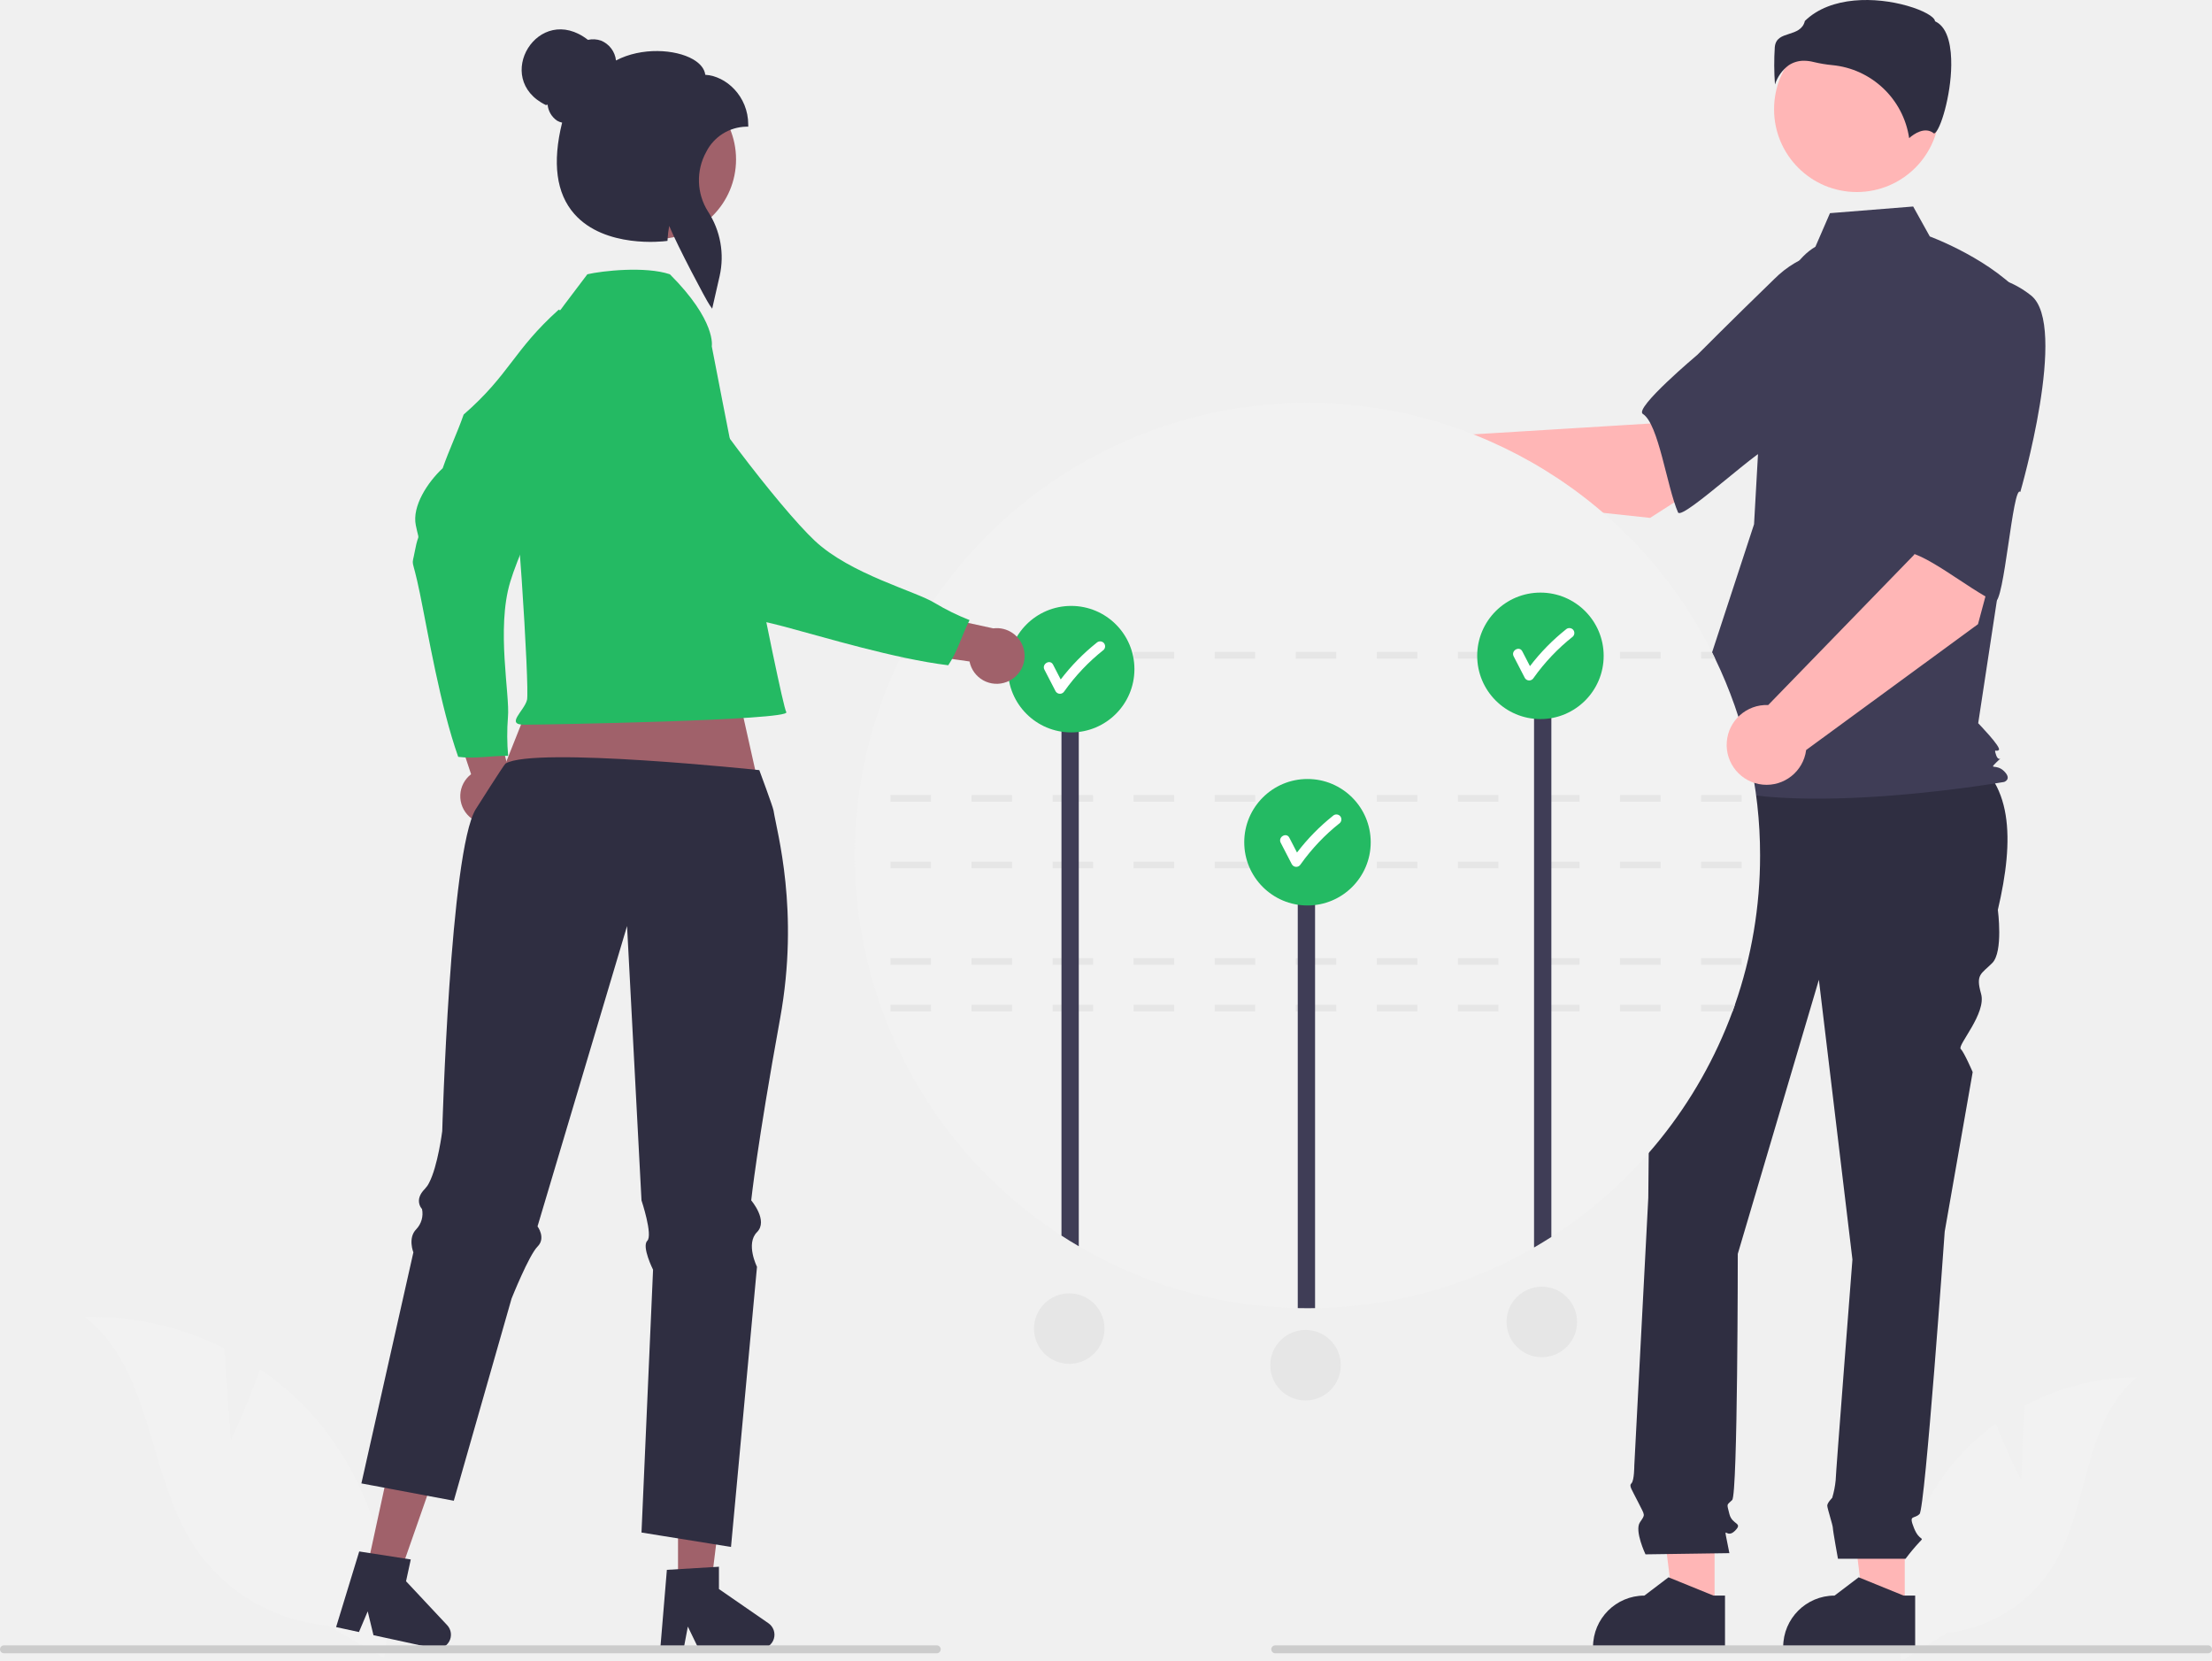
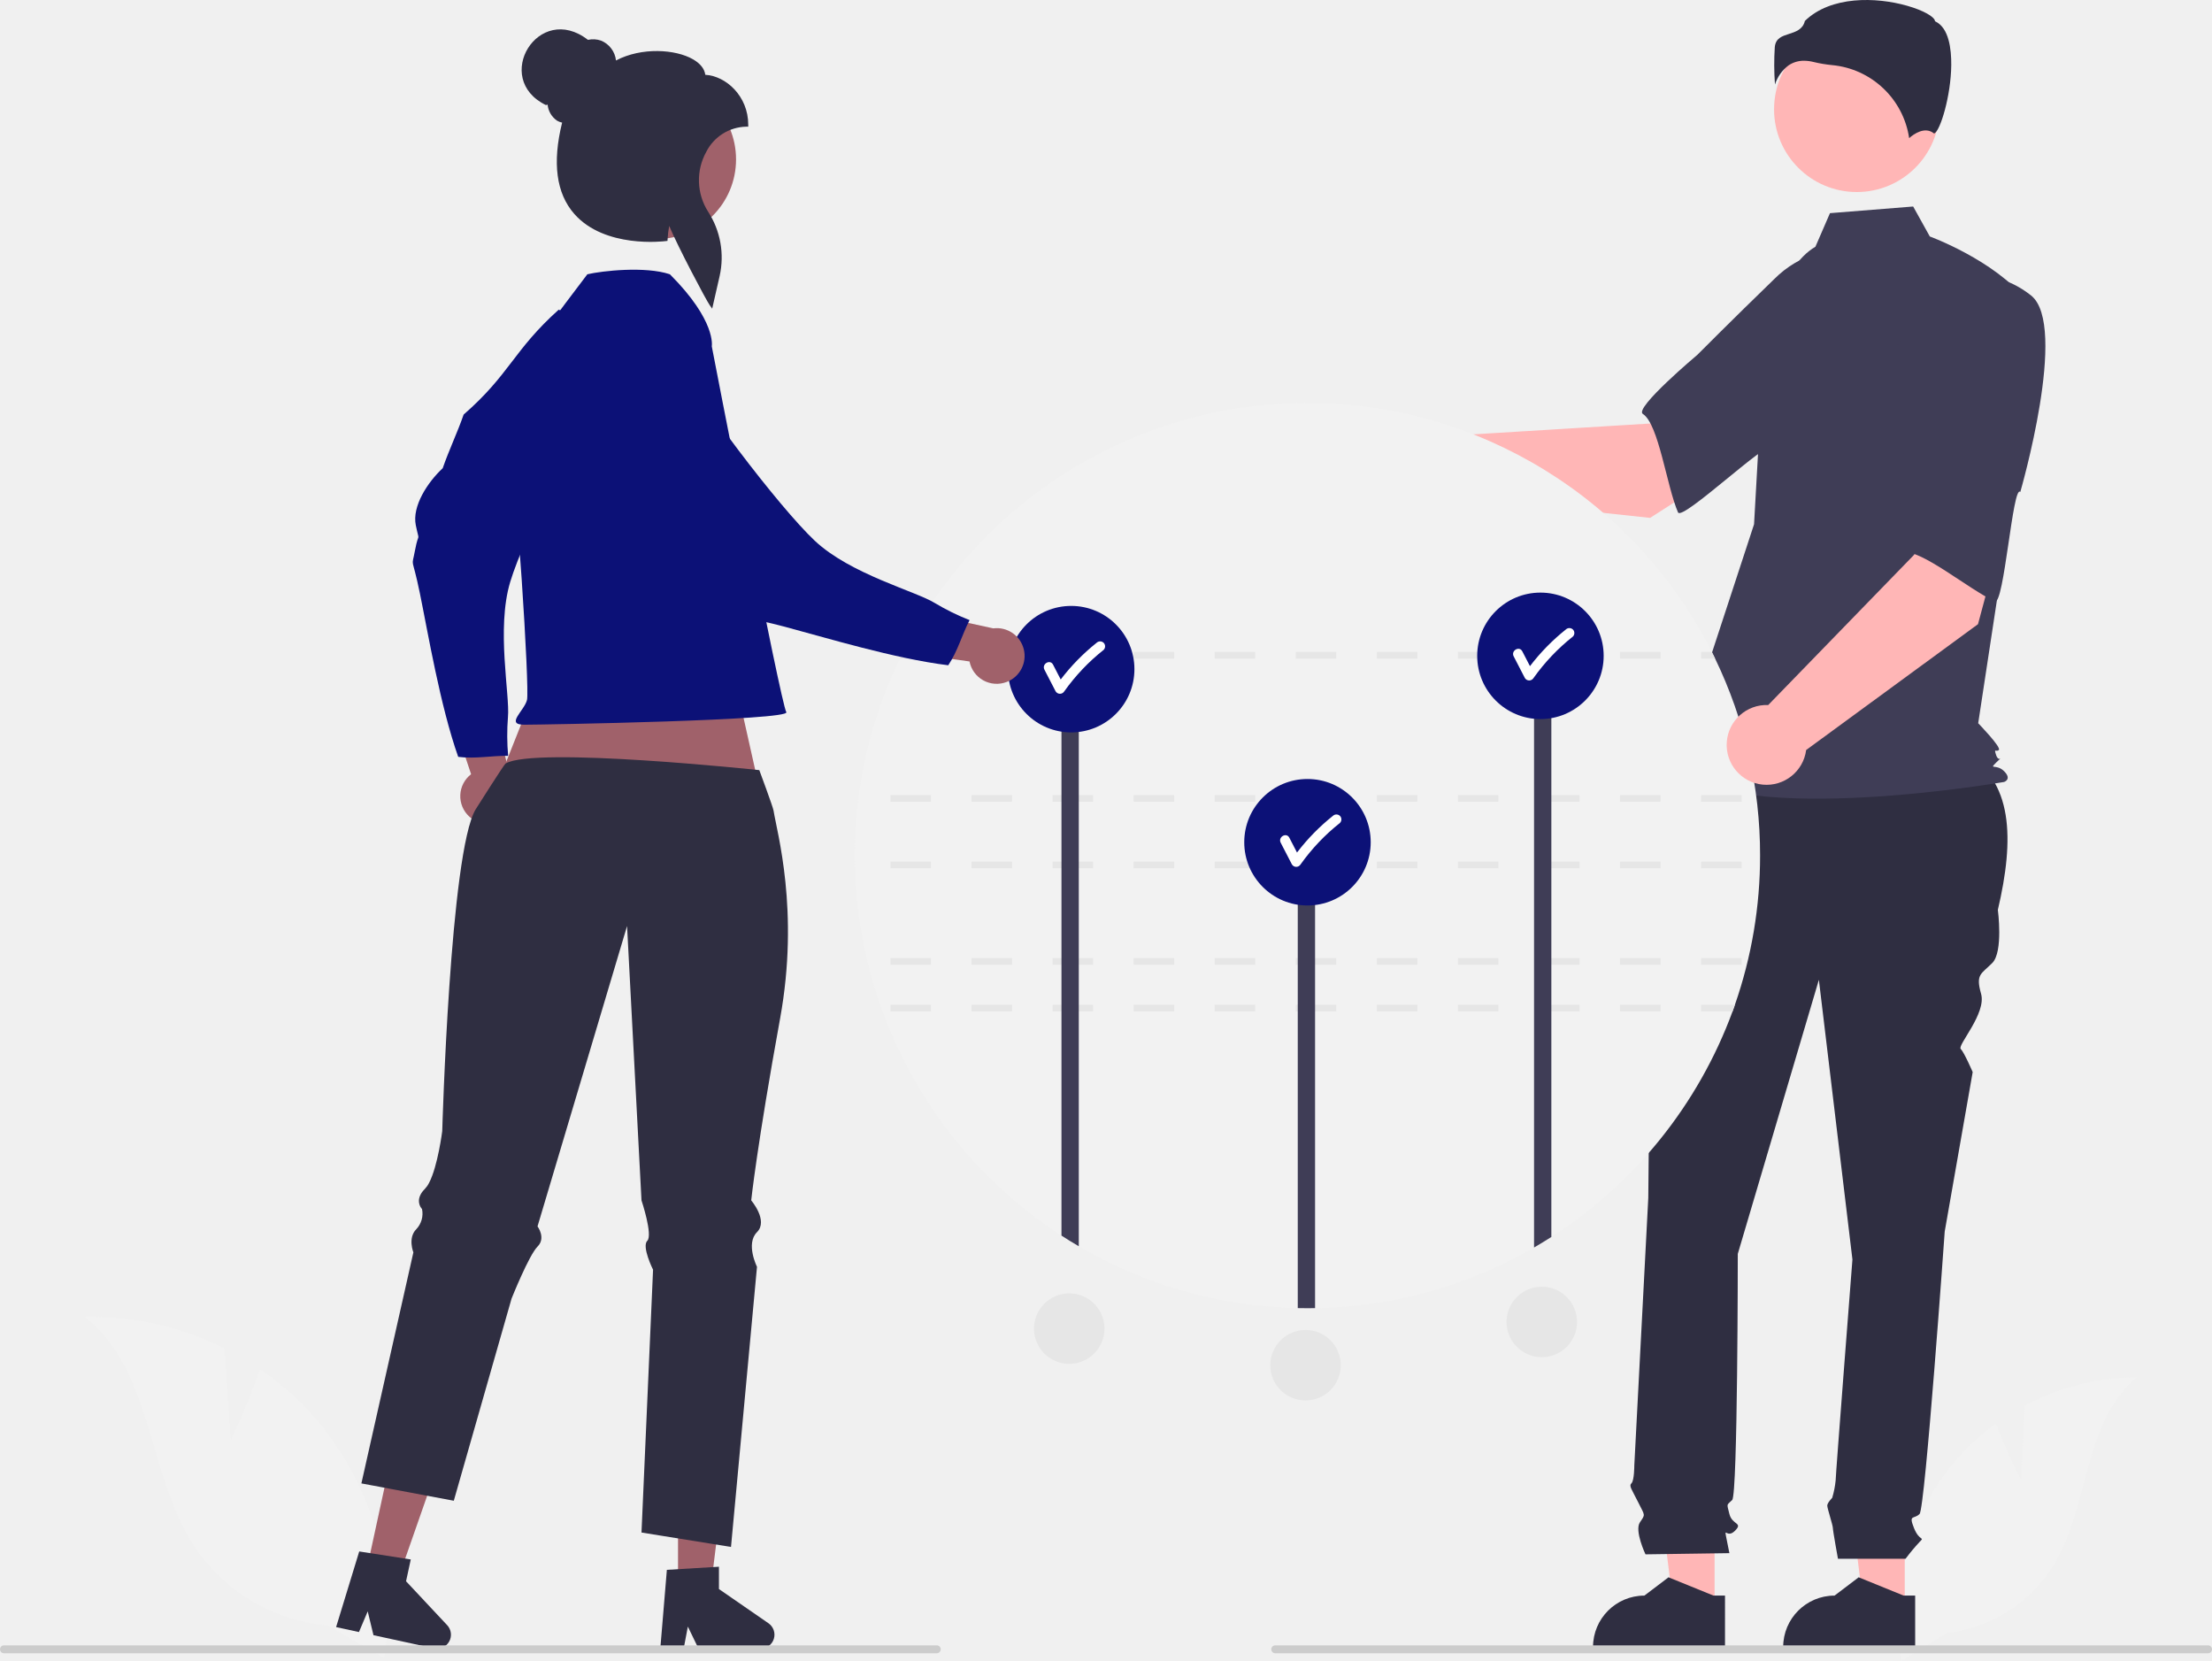
<svg xmlns="http://www.w3.org/2000/svg" width="664.67" height="498.947" viewBox="0 0 664.67 498.947" role="img" artist="Katerina Limpitsouni" source="https://undraw.co/">
  <path d="M875.004,645.309l.998-22.434a72.455,72.455,0,0,1,33.796-8.555c-16.231,13.27-14.203,38.851-25.208,56.697a43.582,43.582,0,0,1-31.959,20.14l-13.583,8.316a73.03,73.03,0,0,1,15.393-59.179,70.542,70.542,0,0,1,12.964-12.046C870.658,636.826,875.004,645.309,875.004,645.309Z" transform="translate(-267.665 -200.5267)" fill="#f2f2f2" />
  <path d="M408.677,445.865a8.311,8.311,0,0,1,.543-12.733l-9.306-28.031,14.822,3.982,6.564,26.008a8.356,8.356,0,0,1-12.624,10.773Z" transform="translate(-267.665 -200.5267)" fill="#a0616a" />
-   <path d="M435.541,293.569c2.459,1.41,17.011-2.084,19.853-1.09-1.569,9.572,6.952,5.98-2.301,18.55S425.205,361.287,420.972,375.373s-.043,33.936-.677,40.612a69.277,69.277,0,0,0,.057,11.62c-4.999-.063-9.926.974-15.003.312-5.414-15.321-9.055-37.128-11.527-49.18s-2.562-6.955-1.429-12.982,1.408-1.647.217-7.413,3.626-13.009,8.076-17.139c1.919-5.519,4.399-10.665,6.298-16.127C420.906,312.931,421.821,305.916,435.541,293.569Z" transform="translate(-267.665 -200.5267)" fill="#24BA63" />
+   <path d="M435.541,293.569c2.459,1.41,17.011-2.084,19.853-1.09-1.569,9.572,6.952,5.98-2.301,18.55S425.205,361.287,420.972,375.373s-.043,33.936-.677,40.612a69.277,69.277,0,0,0,.057,11.62c-4.999-.063-9.926.974-15.003.312-5.414-15.321-9.055-37.128-11.527-49.18s-2.562-6.955-1.429-12.982,1.408-1.647.217-7.413,3.626-13.009,8.076-17.139c1.919-5.519,4.399-10.665,6.298-16.127C420.906,312.931,421.821,305.916,435.541,293.569Z" transform="translate(-267.665 -200.5267)" fill="#0C1177" />
  <polygon points="572.34 483.401 560.041 483.401 554.19 435.961 572.343 435.961 572.34 483.401" fill="#ffb6b6" />
  <path d="M843.142,695.85l-39.658-.001v-.502a15.437,15.437,0,0,1,15.436-15.436h.001l7.244-5.496,13.516,5.497,3.462 0Z" transform="translate(-267.665 -200.5267)" fill="#2f2e41" />
  <polygon points="515.2 483.401 502.901 483.401 497.05 435.961 515.202 435.961 515.2 483.401" fill="#ffb6b6" />
  <path d="M786.002,695.85l-39.658-.001v-.502a15.437,15.437,0,0,1,15.436-15.436h.001l7.244-5.496,13.516,5.497,3.462 0Z" transform="translate(-267.665 -200.5267)" fill="#2f2e41" />
  <path d="M777.541,424.569l80,2c15.194,8.252,15.424,26.114,10.446,47.32,0,0,1.681,12.604-1.681,15.966s-5.042,3.361-3.361,9.243-7.199,15.489-6.12,16.568,3.599,6.961,3.599,6.961l-8.403,47.897s-5.882,83.19-7.563,84.87-3.361,0-1.681,4.201,3.361,2.521,1.681,4.201a61.888,61.888,0,0,0-4.201,5.042h-20.316s-1.532-8.403-1.532-9.243-1.681-5.882-1.681-6.722,1.485-2.326,1.485-2.326a27.645,27.645,0,0,0,1.035-5.237c0-1.681,5.042-66.384,5.042-66.384L814.208,494.897l-24.369,82.349s0,72.266-1.681,73.946-1.681.84-.84,4.201,4.201,2.521,1.681,5.042-3.361-1.681-2.521,2.521l.84,4.201-25.209.361s-3.361-7.083-1.681-9.604,1.58-1.833-.471-5.958-2.891-4.966-2.05-5.806.84-5.31.84-5.31l4.201-80.401s.84-84.87.84-87.391a8.382,8.382,0,0,0-.698-3.78v-3.422l3.219-12.125Z" transform="translate(-267.665 -200.5267)" fill="#2f2e41" />
  <circle cx="557.934" cy="32.839" r="24.856" fill="#ffb6b6" />
  <path d="M813.17,274.65c-5.355,3.184-8.558,9.033-10.397,14.985a142.008,142.008,0,0,0-6.102,33.929l-1.942,34.475-24.055,73.408c20.847,17.64,99.209,4.009,99.209,4.009s2.405-.802,0-3.207-4.747-.274-2.342-2.68.747.274-.055-2.131,0-.802.802-1.604-6.207-8.018-6.207-8.018l6.415-42.137,8.018-84.993c-9.622-12.027-28.973-19.117-28.973-19.117l-5-9-25,2Z" transform="translate(-267.665 -200.5267)" fill="#3f3d56" />
  <path d="M809.761,218.778a11.746,11.746,0,0,1,2.85.374,40.565,40.565,0,0,0,5.579.936,25.852,25.852,0,0,1,23.148,21.928c1.444-1.259,4.731-3.576,7.425-1.423h0c.041.034.065.052.16.007,1.789-.849,4.965-11.295,5.061-20.493.051-4.882-.718-11.116-4.666-13.09l-.208-.104-.055-.226c-.264-1.098-3.211-2.973-8.333-4.432-9.309-2.651-22.91-3.035-30.724,4.566-.591,2.562-2.789,3.265-4.732,3.886-2.152.688-4.01,1.282-4.303,3.921a80.91,80.91,0,0,0,.053,11.279,11.519,11.519,0,0,1,4.092-5.749A8.111,8.111,0,0,1,809.761,218.778Z" transform="translate(-267.665 -200.5267)" fill="#2f2e41" />
  <path d="M763.496,356.121l40.603-26.003-20.451-27.185-20.194,24.84-62.919,3.859a11.991,11.991,0,1,0-.671,17.671Z" transform="translate(-267.665 -200.5267)" fill="#ffb6b6" />
  <path d="M841.784,293.822c2.357,14.262-42.146,41.495-42.146,41.495-.001-3.347-26.562,21.924-27.761,19.147-3.407-7.89-5.803-26.579-10.564-29.57-2.723-1.711,16.399-17.781,16.399-17.781s10.01-10.084,23.145-22.803a30.644,30.644,0,0,1,28.382-8.296S839.428,279.56,841.784,293.822Z" transform="translate(-267.665 -200.5267)" fill="#3f3d56" />
  <path d="M796.541,457.569a135.772,135.772,0,0,1-7.56,44.83c-.23.67-.47,1.33-.71,2a136.481,136.481,0,0,1-54.45,67.76c-1.71,1.1-3.44,2.15-5.2,3.17a135.219,135.219,0,0,1-65.8,18.22c-.76.01-1.52.02-2.28.02-.98,0-1.95-.01-2.92-.03a135.362,135.362,0,0,1-65.8-18.58q-2.64-1.545-5.2-3.21a136.127,136.127,0,0,1-48.57-173.35c.32-.67.65-1.33.99-2a136.054,136.054,0,0,1,243,0c.34.67.67,1.33.99,2A135.416,135.416,0,0,1,796.541,457.569Z" transform="translate(-267.665 -200.5267)" fill="#f2f2f2" style="isolation:isolate" />
  <path d="M754.461,502.399v2h12.18v-2Zm-24.36,0v2h12.18v-2Zm-24.36,0v2h12.18v-2Zm-24.36,0v2h12.18v-2Zm-24.36,0v2h12.18v-2Zm-24.36,0v2h12.18v-2Zm-24.36,0v2h12.18v-2Zm-24.35,0v2h12.17v-2Zm-24.36,0v2h12.18v-2Zm-24.36,0v2h12.18v-2Zm253.75,0h-10.16v2h9.45Z" transform="translate(-267.665 -200.5267)" fill="#e6e6e6" />
  <path d="M778.821,488.399v2h12.18v-2Zm-24.36,0v2h12.18v-2Zm-24.36,0v2h12.18v-2Zm-24.36,0v2h12.18v-2Zm-24.36,0v2h12.18v-2Zm-24.36,0v2h12.18v-2Zm-24.36,0v2h12.18v-2Zm-24.36,0v2h12.18v-2Zm-24.35,0v2h12.17v-2Zm-24.36,0v2h12.18v-2Zm-24.36,0v2h12.18v-2Z" transform="translate(-267.665 -200.5267)" fill="#e6e6e6" />
  <path d="M778.821,459.399v2h12.18v-2Zm-24.36,0v2h12.18v-2Zm-24.36,0v2h12.18v-2Zm-24.36,0v2h12.18v-2Zm-24.36,0v2h12.18v-2Zm-24.36,0v2h12.18v-2Zm-24.36,0v2h12.18v-2Zm-24.36,0v2h12.18v-2Zm-24.35,0v2h12.17v-2Zm-24.36,0v2h12.18v-2Zm-24.36,0v2h12.18v-2Z" transform="translate(-267.665 -200.5267)" fill="#e6e6e6" />
  <path d="M778.821,439.399v2h12.18v-2Zm-24.36,0v2h12.18v-2Zm-24.36,0v2h12.18v-2Zm-24.36,0v2h12.18v-2Zm-24.36,0v2h12.18v-2Zm-24.36,0v2h12.18v-2Zm-24.36,0v2h12.18v-2Zm-24.36,0v2h12.18v-2Zm-24.35,0v2h12.17v-2Zm-24.36,0v2h12.18v-2Zm-24.36,0v2h12.18v-2Z" transform="translate(-267.665 -200.5267)" fill="#e6e6e6" />
  <path d="M782.041,396.399h-3.22v2h4.21C782.711,397.729,782.381,397.069,782.041,396.399Zm-27.58,0v2h12.18v-2Zm-24.36,0v2h12.18v-2Zm-24.36,0v2h12.18v-2Zm-24.36,0v2h12.18v-2Zm-24.36,0v2h12.18v-2Zm-24.36,0v2h12.18v-2Zm-24.36,0v2h12.18v-2Zm-24.35,0v2h12.17v-2Zm-24.36,0v2h12.18v-2Zm-20.55,0c-.34.67-.67,1.33-.99,2h9.36v-2Z" transform="translate(-267.665 -200.5267)" fill="#e6e6e6" />
  <path d="M733.821,403.139v169.02c-1.71,1.1-3.44,2.15-5.2,3.17v-172.19Z" transform="translate(-267.665 -200.5267)" fill="#3f3d56" />
  <path d="M662.821,459.139v134.41c-.76.01-1.52.02-2.28.02-.98,0-1.95-.01-2.92-.03v-134.4Z" transform="translate(-267.665 -200.5267)" fill="#3f3d56" />
  <path d="M591.821,403.139v171.82q-2.64-1.545-5.2-3.21v-168.61Z" transform="translate(-267.665 -200.5267)" fill="#3f3d56" />
  <path d="M337.019,633.188,335.035,605.599a89.244,89.244,0,0,0-41.899-9.396c20.432,15.793,18.795,47.358,32.945,68.96A53.681,53.681,0,0,0,366.109,688.884L383.113,698.667a89.952,89.952,0,0,0-20.944-72.346,86.888,86.888,0,0,0-16.368-14.395C342.084,622.597,337.019,633.188,337.019,633.188Z" transform="translate(-267.665 -200.5267)" fill="#f2f2f2" />
-   <circle cx="462.876" cy="197.043" r="19" fill="#24BA63" />
+   <circle cx="462.876" cy="197.043" r="19" fill="#0C1177" />
  <path d="M740.295,389.651a1.537,1.537,0,0,0-2.121,0,62.934,62.934,0,0,0-10.782,11.013q-1.152-2.23-2.305-4.459c-.887-1.716-3.476-.2-2.59,1.514q1.685,3.261,3.371,6.522a1.518,1.518,0,0,0,2.59,0,60.749,60.749,0,0,1,11.837-12.469A1.509,1.509,0,0,0,740.295,389.651Z" transform="translate(-267.665 -200.5267)" fill="#fff" />
-   <circle cx="392.876" cy="253.043" r="19" fill="#24BA63" />
+   <circle cx="392.876" cy="253.043" r="19" fill="#0C1177" />
  <path d="M670.295,445.651a1.537,1.537,0,0,0-2.121,0,62.934,62.934,0,0,0-10.782,11.013q-1.152-2.23-2.305-4.459c-.887-1.716-3.476-.2-2.59,1.514q1.685,3.261,3.371,6.522a1.518,1.518,0,0,0,2.59,0,60.749,60.749,0,0,1,11.837-12.469A1.509,1.509,0,0,0,670.295,445.651Z" transform="translate(-267.665 -200.5267)" fill="#fff" />
-   <circle cx="321.876" cy="201.043" r="19" fill="#24BA63" />
+   <circle cx="321.876" cy="201.043" r="19" fill="#0C1177" />
  <path d="M599.295,393.651a1.537,1.537,0,0,0-2.121,0,62.934,62.934,0,0,0-10.782,11.013q-1.152-2.23-2.305-4.459c-.887-1.716-3.476-.2-2.59,1.514q1.685,3.261,3.371,6.522a1.518,1.518,0,0,0,2.59,0,60.749,60.749,0,0,1,11.837-12.469A1.509,1.509,0,0,0,599.295,393.651Z" transform="translate(-267.665 -200.5267)" fill="#fff" />
  <path d="M862.019,388.058l12.508-46.565L841.102,335.165l1.797,31.962-43.918,45.221a11.991,11.991,0,1,0,11.403,13.516Z" transform="translate(-267.665 -200.5267)" fill="#ffb6b6" />
  <path d="M877.947,289.283c11.346,8.957-3.217,59.057-3.217,59.057-2.255-2.474-4.875,34.094-7.63,32.849-7.832-3.539-22.188-15.742-27.722-14.747-3.165.569.151-24.188.151-24.188s.61-14.195,1.756-32.444a30.644,30.644,0,0,1,15.397-25.245S866.601,280.326,877.947,289.283Z" transform="translate(-267.665 -200.5267)" fill="#3f3d56" />
  <polygon points="218.409 193.301 232.16 254.667 144.042 249.186 168.004 188.918 218.409 193.301" fill="#a0616a" />
  <polygon points="203.736 476.529 213.634 476.528 218.343 438.349 203.734 438.349 203.736 476.529" fill="#a0616a" />
  <path d="M468.049,672.173l15.647-.934v6.704l14.876,10.274a4.188,4.188,0,0,1-2.38,7.634h-18.629l-3.211-6.631-1.254,6.631h-7.024Z" transform="translate(-267.665 -200.5267)" fill="#2f2e41" />
  <polygon points="110.182 471.604 119.856 473.702 132.552 437.389 118.275 434.292 110.182 471.604" fill="#a0616a" />
  <path d="M375.607,666.648l15.49,2.405-1.421,6.552,12.36,13.194a4.188,4.188,0,0,1-3.944,6.956l-18.205-3.949-1.732-7.161-2.631,6.215-6.864-1.489Z" transform="translate(-267.665 -200.5267)" fill="#2f2e41" />
  <path d="M502.075,506.509c-6.947,38.178-8.683,54.662-8.683,54.662s5.21,6.074,1.737,9.547,0,10.411,0,10.411l-7.81,84.167-6.287-1.019-15.145-2.435-5.462-.883,3.473-78.956s-3.473-6.947-1.737-8.683c1.737-1.737-1.737-12.147-1.737-12.147l-4.337-82.43L429.182,568.982s2.61,3.473,0,6.074c-2.6,2.6-7.801,15.621-7.801,15.621l-15.999,55.982-1.358,4.754-8.344-1.562-9.081-1.708-1.669-.31-2.969-.563-1.911-.359-.65-.116-3.143-.592.951-4.22.495-2.222L391.237,579.644l.31-1.387.33-1.465s-1.737-4.337.863-6.947a6.78,6.78,0,0,0,1.737-6.074,2.369,2.369,0,0,1-.233-.291,3.602,3.602,0,0,1-.621-1.417c-.233-1.087-.029-2.61,1.727-4.366a7.408,7.408,0,0,0,1.232-1.766c2.639-4.997,3.968-15.582,3.968-15.582s2.348-83.837,10.032-96.644c.408-.669,8.565-13.521,8.992-13.783,8.674-5.2,76.25,1.983,76.25,1.983s4.093,10.996,4.277,12.14C501.102,450.479,507.964,474.123,502.075,506.509Z" transform="translate(-267.665 -200.5267)" fill="#2f2e41" />
-   <path d="M481.541,304.569s1.462-7.59-12.588-21.641c-7.439-2.48-20.327-1.034-24.795,0-20.663,27.275-16.963,22.462-22.342,37.701-1.395,3.952-2.092,7.748-1.472,10.848,2.48,12.398,6.505,76.037,5.678,79.343s-6.612,7.439-.827,7.439,80.395-1.306,78.742-3.786S481.541,304.569,481.541,304.569Z" transform="translate(-267.665 -200.5267)" fill="#24BA63" />
+   <path d="M481.541,304.569s1.462-7.59-12.588-21.641c-7.439-2.48-20.327-1.034-24.795,0-20.663,27.275-16.963,22.462-22.342,37.701-1.395,3.952-2.092,7.748-1.472,10.848,2.48,12.398,6.505,76.037,5.678,79.343s-6.612,7.439-.827,7.439,80.395-1.306,78.742-3.786S481.541,304.569,481.541,304.569Z" transform="translate(-267.665 -200.5267)" fill="#0C1177" />
  <path d="M570.151,405.415a8.311,8.311,0,0,1-11.158-6.157L529.752,395.104,539.919,383.607l26.209,5.707a8.356,8.356,0,0,1,4.023,16.101Z" transform="translate(-267.665 -200.5267)" fill="#a0616a" />
-   <path d="M446.438,299.684c2.358-1.574,5.036-2.313,7.191-4.415,7.871,5.668,8.45-3.561,15.583,10.322s32.576,47.354,43.302,57.418,30.365,15.154,36.059,18.695a69.275,69.275,0,0,0,10.429,5.124c-2.283,4.448-3.549,9.321-6.404,13.572-16.129-1.976-37.275-8.43-49.167-11.585s-7.369-.804-12.259-4.503-.848-1.995-6.54-3.496-10.033-9.041-11.748-14.865c-4.087-4.176-7.59-8.689-11.633-12.822C456.578,335.256,451.38,317.467,446.438,299.684Z" transform="translate(-267.665 -200.5267)" fill="#24BA63" />
+   <path d="M446.438,299.684c2.358-1.574,5.036-2.313,7.191-4.415,7.871,5.668,8.45-3.561,15.583,10.322s32.576,47.354,43.302,57.418,30.365,15.154,36.059,18.695a69.275,69.275,0,0,0,10.429,5.124c-2.283,4.448-3.549,9.321-6.404,13.572-16.129-1.976-37.275-8.43-49.167-11.585s-7.369-.804-12.259-4.503-.848-1.995-6.54-3.496-10.033-9.041-11.748-14.865c-4.087-4.176-7.59-8.689-11.633-12.822C456.578,335.256,451.38,317.467,446.438,299.684Z" transform="translate(-267.665 -200.5267)" fill="#0C1177" />
  <circle cx="197.237" cy="47.891" r="23.933" fill="#a0616a" />
  <path d="M480.892,292.165c-1.135-1.62-9.616-17.683-12.137-23.758a27.779,27.779,0,0,0-.49,3.987l-.025.499-.495.064c-.745.095-18.347,2.232-27.508-8.156-5.427-6.153-6.658-15.382-3.663-27.436a4.778,4.778,0,0,1-1.542-.594,6.623,6.623,0,0,1-2.823-4.811l-.507.136c-16.297-7.93-2.257-31.129,12.629-19.595a7.192,7.192,0,0,1,3.93.226,7.292,7.292,0,0,1,4.501,5.966c7.691-4.045,17.87-3.387,23.135-.352,2.204,1.271,3.47,2.872,3.695,4.658,6.218.347,12.906,6.404,12.906,14.986v.598h-.598a13.795,13.795,0,0,0-12.019,7.571,17.579,17.579,0,0,0,.54,17.937,25.291,25.291,0,0,1,3.49,19.337l-2.246,9.84Z" transform="translate(-267.665 -200.5267)" fill="#2f2e41" />
  <path d="M550.335,696.048a1.186,1.186,0,0,1-1.19,1.19H268.855a1.19,1.19,0,1,1,0-2.38h280.29A1.187,1.187,0,0,1,550.335,696.048Z" transform="translate(-267.665 -200.5267)" fill="#ccc" />
  <path d="M932.335,696.048a1.186,1.186,0,0,1-1.19,1.19H650.855a1.19,1.19,0,1,1,0-2.38h280.29A1.187,1.187,0,0,1,932.335,696.048Z" transform="translate(-267.665 -200.5267)" fill="#ccc" />
  <circle cx="321.286" cy="399.169" r="10.591" fill="#e6e6e6" />
  <circle cx="392.286" cy="410.169" r="10.591" fill="#e6e6e6" />
  <circle cx="463.286" cy="397.169" r="10.591" fill="#e6e6e6" />
</svg>
